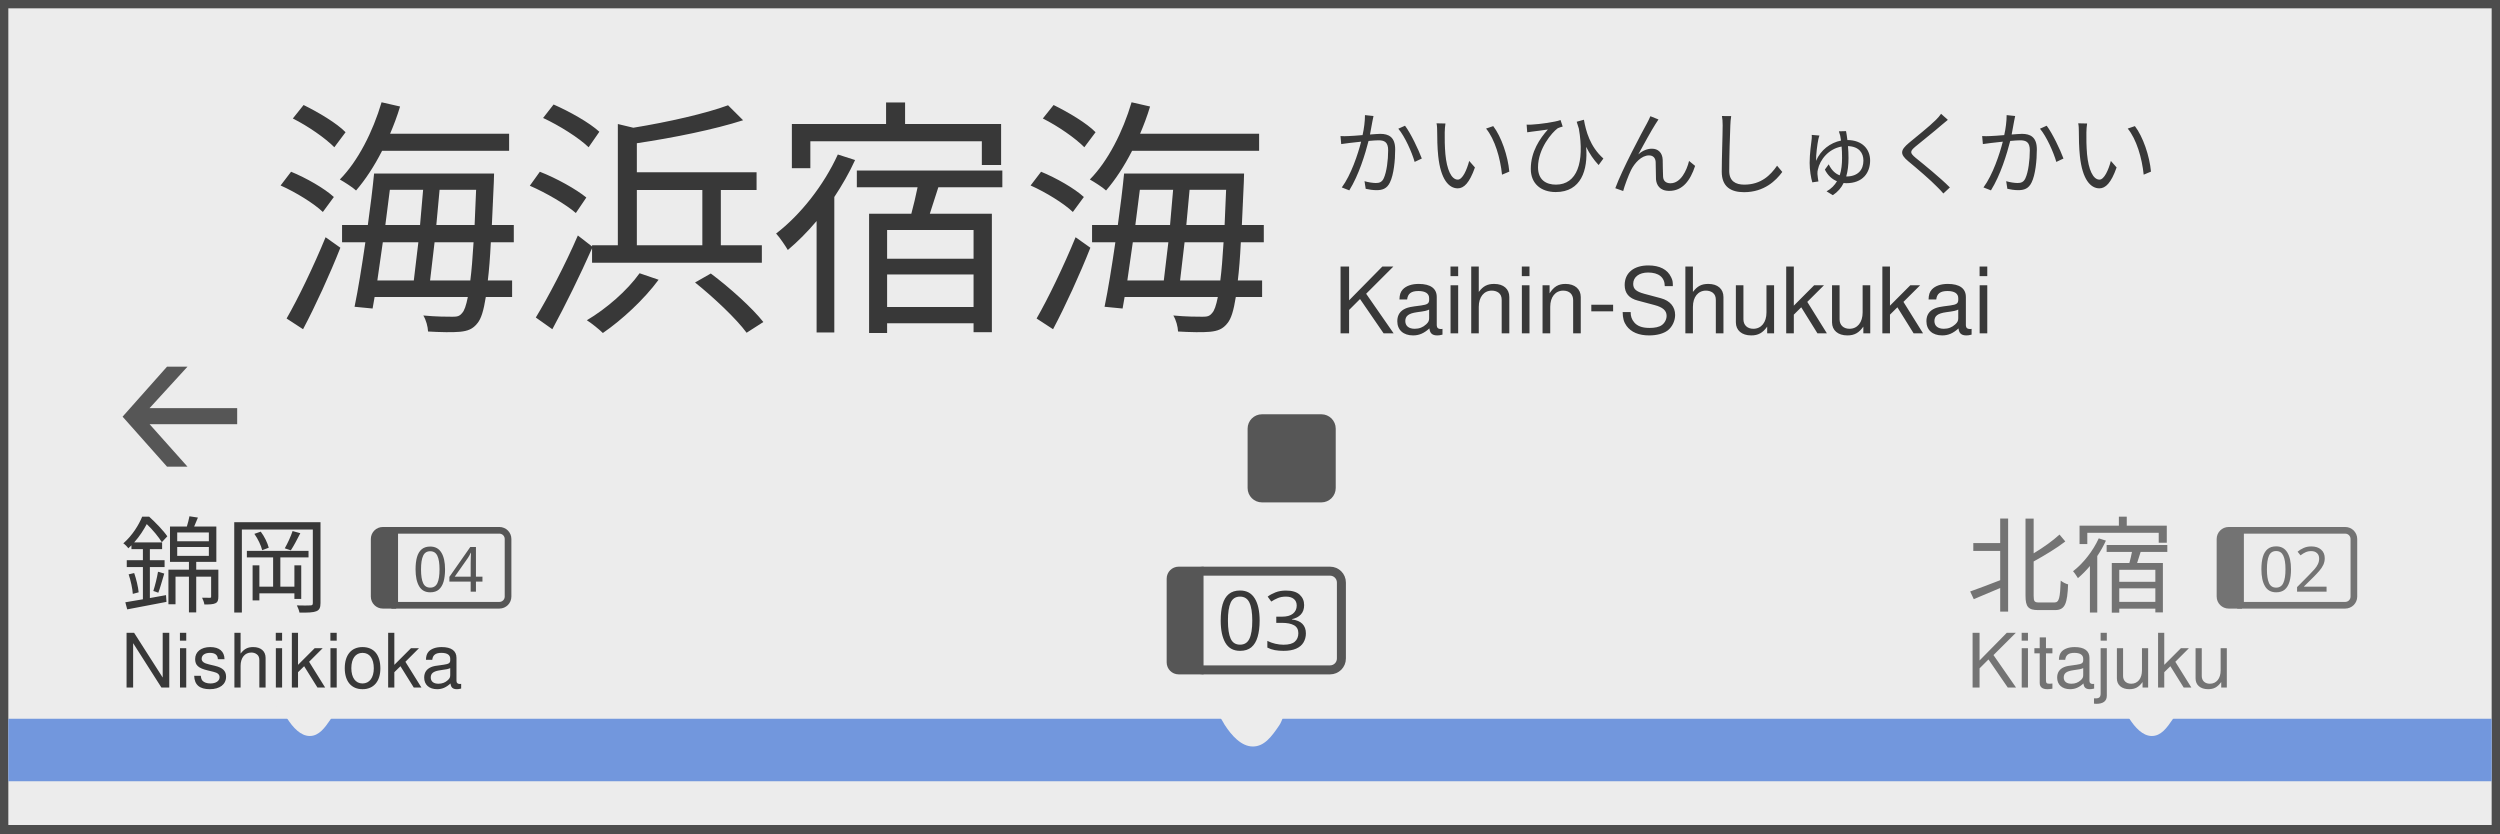
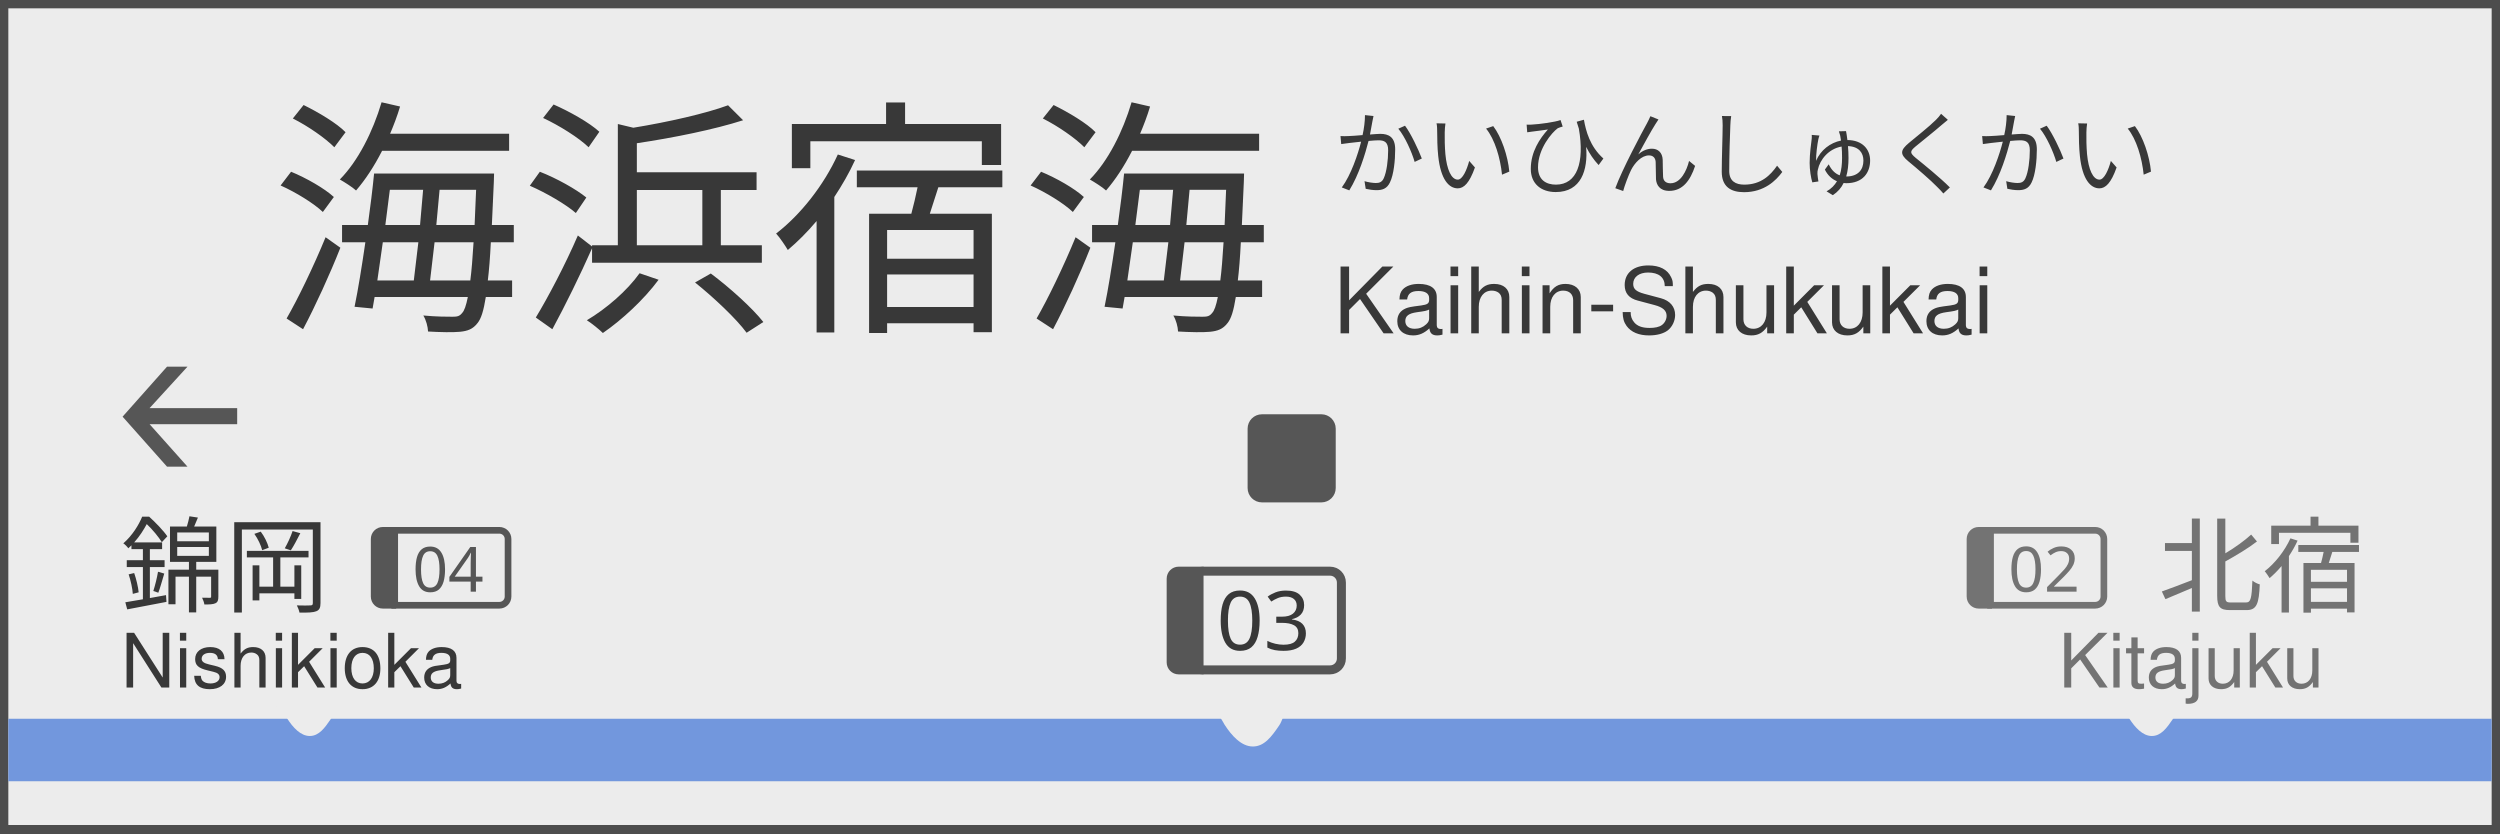
<svg xmlns="http://www.w3.org/2000/svg" id="canvasGlobal" viewBox="0 0 600 200" version="1.1">
  <defs>
    <filter x="0%" y="0%" width="100%" height="100%" filterUnits="objectBoundingBox" id="filter-1">
      <feOffset dx="0" dy="0" in="SourceAlpha" result="shadowOffsetOuter1" />
      <feGaussianBlur stdDeviation="0" in="shadowOffsetOuter1" result="shadowBlurOuter1" />
      <feColorMatrix values="0 0 0 0 0   0 0 0 0 0   0 0 0 0 0  0 0 0 0 0" type="matrix" in="shadowBlurOuter1" result="shadowMatrixOuter1" />
      <feMerge>
        <feMergeNode in="shadowMatrixOuter1" />
        <feMergeNode in="SourceGraphic" />
      </feMerge>
    </filter>
    <linearGradient id="colorBeltGradient">
        </linearGradient>
  </defs>
  <g id="页面-1" stroke="none" stroke-width="0" fill="none" fill-rule="evenodd">
    <g id="Output" filter="url(#filter-1)" transform="translate(0, 0)">
      <rect id="background" stroke="#4D4D4D" stroke-width="4" fill="#ECECEC" x="0" y="0" width="600" height="200" />
      <g id="Main" transform="translate(65, 15)" fill="#383838" font-weight="normal">
        <text id="staNameEnglish" x="255" y="65" font-family="Helvetica" font-size="22">
          <tspan>Kaihin-Shukukai</tspan>
        </text>
        <text id="staNameKana" x="255" y="30" font-family=".PingFangSC-Regular, .PingFang SC" font-size="22">
          <tspan>かいひんしゅくかい</tspan>
        </text>
        <text id="staNameChinese" x="0" y="60" font-family=".PingFangSC-Regular, .PingFang SC" font-weight="normal" font-size="60">
          <tspan>海浜宿海</tspan>
        </text>
      </g>
      <line x1="2" y1="180" x2="598" y2="180" transform="translate(0, 0)" id="lineColorBelt1" stroke="#7297DD" stroke-width="15" />
      <line x1="2" y1="180" x2="598" y2="180" transform="translate(0, 0)" id="lineColorBelt2" stroke="#A0D4E7" stroke-width="15" visibility="hidden" />
      <g id="Right" transform="translate(472, 120)">
-         <text id="rightStaNameChinese" x="0" y="25" font-family="PingFangSC-Regular, PingFang SC" font-size="25" font-weight="normal" fill="#737373">
+         <text id="rightStaNameChinese" x="46" y="25" font-family="PingFangSC-Regular, PingFang SC" font-size="25" font-weight="normal" fill="#737373">
          <tspan>北宿</tspan>
        </text>
-         <g id="rightIcon" transform="translate(60, 5)">
+         <g id="rightIcon" transform="translate(0, 5)">
          <path id="rightIconInner" d="M5.508,2.052 L5.508,20.484 L2.88,20.484 C2.244,20.484 1.668,20.226 1.251,19.809 C0.834,19.392 0.576,18.816 0.576,18.18 L0.576,18.18 L0.576,4.356 C0.576,3.72 0.834,3.144 1.251,2.727 C1.668,2.31 2.244,2.052 2.88,2.052 L2.88,2.052 L5.508,2.052 Z" stroke="#737373" stroke-width="1.152" fill="#737373" />
          <path id="rightIconOuter" d="M30.852,2.276 C31.426,2.276 31.946,2.509 32.323,2.885 C32.699,3.262 32.932,3.782 32.932,4.356 L32.932,4.356 L32.932,18.18 C32.932,18.754 32.699,19.274 32.323,19.651 C31.946,20.027 31.426,20.26 30.852,20.26 L30.852,20.26 L5.732,20.26 L5.732,2.276 Z" stroke="#737373" stroke-width="1.6" />
          <text id="rightStaNumber" x="10" y="17" font-family="PingFangSC-Medium, PingFang SC" font-size="15" font-weight="400" fill="#737373">
            <tspan>02</tspan>
          </text>
        </g>
        <path id="rightEpli" transform="translate(0, 0)" d="M44.44,56.638 C46.65,56.638 48.048,54.684 49.44,52.638 C50.148,51.598 50.007,50.752 51.243,49.753 C51.606,49.46 52.235,49.313 53.128,49.313 L56.576,49.313 C49.372,46.438 45.27,45 44.269,45 C43.304,45 39.214,46.438 32,49.313 L35.593,49.313 C36.029,49.326 36.443,49.43 36.834,49.622 C37.85,50.123 38.871,52.205 39.05,52.484 C40.379,54.546 42.231,56.638 44.44,56.638 Z" fill="#ECECEC" />
-         <text id="rightStaNameEnglish" x="0" y="45" font-family="Helvetica" font-size="18" font-weight="normal" fill="#737373">
+         <text id="rightStaNameEnglish" x="22" y="45" font-family="Helvetica" font-size="18" font-weight="normal" fill="#737373">
          <tspan>Kitajuku</tspan>
        </text>
      </g>
      <g id="Left" transform="translate(29, 120)">
        <g id="leftIcon" transform="translate(60, 5)">
          <path id="leftIconInner" d="M5.508,2.052 L5.508,20.484 L2.88,20.484 C2.244,20.484 1.668,20.226 1.251,19.809 C0.834,19.392 0.576,18.816 0.576,18.18 L0.576,18.18 L0.576,4.356 C0.576,3.72 0.834,3.144 1.251,2.727 C1.668,2.31 2.244,2.052 2.88,2.052 L2.88,2.052 L5.508,2.052 Z" stroke="#565656" stroke-width="1.152" fill="#565656" />
          <path id="leftIconOuter" d="M30.852,2.276 C31.426,2.276 31.946,2.509 32.323,2.885 C32.699,3.262 32.932,3.782 32.932,4.356 L32.932,4.356 L32.932,18.18 C32.932,18.754 32.699,19.274 32.323,19.651 C31.946,20.027 31.426,20.26 30.852,20.26 L30.852,20.26 L5.732,20.26 L5.732,2.276 Z" stroke="#565656" stroke-width="1.6" />
          <text id="leftStaNumber" font-family="PingFangSC-Medium, PingFang SC" font-size="14.93" font-weight="400" fill="#565656">
            <tspan x="10" y="17">04</tspan>
          </text>
        </g>
        <path id="leftEpli" d="M45.341,56.638 C47.55,56.638 48.948,54.684 50.341,52.638 C51.048,51.598 50.907,50.752 52.144,49.753 C52.507,49.46 53.135,49.313 54.028,49.313 L57.476,49.313 C50.273,46.438 46.17,45 45.169,45 C44.204,45 40.114,46.438 32.9,49.313 L36.493,49.313 C36.929,49.326 37.343,49.43 37.734,49.622 C38.751,50.123 39.771,52.205 39.951,52.484 C41.279,54.546 43.131,56.638 45.341,56.638 Z" fill="#ECECEC" />
        <text id="leftStaNameChinese" font-family=".PingFangSC-Regular, .PingFang SC" font-size="25" font-weight="normal" fill="#383838">
          <tspan x="0" y="25">錦岡</tspan>
        </text>
        <text id="leftStaNameEnglish" font-family="Helvetica" font-size="18" font-weight="normal" fill="#383838">
          <tspan x="0" y="45">Nishikioka</tspan>
        </text>
      </g>
      <g id="Middle" transform="translate(235, 100)">
        <g id="middleIcon" transform="translate(45, 35)">
          <path id="middleIconOuter" d="M39.214,2.08 C39.966,2.08 40.646,2.385 41.139,2.877 C41.631,3.37 41.936,4.05 41.936,4.802 L41.936,4.802 L41.936,23.049 C41.936,23.801 41.631,24.481 41.139,24.974 C40.646,25.466 39.966,25.771 39.214,25.771 L39.214,25.771 L8.802,25.771 C8.05,25.771 7.37,25.466 6.877,24.974 C6.385,24.481 6.08,23.801 6.08,23.049 L6.08,23.049 L6.08,4.802 C6.08,4.05 6.385,3.37 6.877,2.877 C7.37,2.385 8.05,2.08 8.802,2.08 L8.802,2.08 Z" stroke="#565656" stroke-width="2.16" />
          <path id="middleIconInner" d="M7.77,2.08 L7.77,25.77 L2.874,25.77 C2.379,25.77 1.93,25.569 1.605,25.245 C1.281,24.92 1.08,24.471 1.08,23.976 L1.08,23.976 L1.08,3.874 C1.08,3.379 1.281,2.93 1.605,2.605 C1.93,2.281 2.379,2.08 2.874,2.08 L2.874,2.08 L7.77,2.08 Z" stroke="#565656" stroke-width="2.16" fill="#565656" />
          <text id="middleStaNumber" font-family="PingFangSC-Medium, PingFang SC" font-size="19.707" font-weight="400" fill="#383838">
            <tspan x="12" y="21">03</tspan>
          </text>
        </g>
        <g id="lineInfo" transform="translate(0,0)">
          <g id="lineIcon" transform="translate(65,0)">
            <rect id="abbrIcon" stroke="#565656" stroke-width="1.15" fill="#565656" x="0" y="0" width="20" height="20" rx="2.874" />
            <text id="lineAbbr" x="5" y="16" font-family="Arial-Medium, Arial" font-size="15" font-weight="normal" fill="#ECECEC">
              <tspan font-family="Arial-Medium, Arial" />
            </text>
          </g>
          <text id="lineName" x="90" y="18" font-family=".PingFangSC-Regular, .PingFang SC" font-size="21" font-weight="normal" fill="#383838">
            <tspan />
          </text>
        </g>
        <path id="middleEpli" transform="translate(0, 0)" d="M65.692,79.159 C68.479,79.159 70.243,76.694 72,74.113 C72.892,72.802 72.714,71.734 74.274,70.474 C74.732,70.104 75.524,69.919 76.651,69.919 L81,69.919 C71.914,66.292 66.739,64.479 65.476,64.479 C64.259,64.479 59.1,66.292 50,69.919 L54.532,69.919 C55.082,69.936 55.604,70.066 56.098,70.309 C57.38,70.941 58.667,73.568 58.894,73.919 C60.569,76.52 62.906,79.159 65.692,79.159 Z" fill="#ECECEC" />
      </g>
      <g id="towardArrow" transform="translate(0, 0) rotate(0)" visibility="visible">
        <polygon id="Toward" fill="#565656" points="40.084 88 44.998 88 35.902 97.947 56.922 97.947 56.922 101.806 35.902 101.806 44.998 112 40.084 112 29.42 100" />
      </g>
    </g>
  </g>
</svg>
